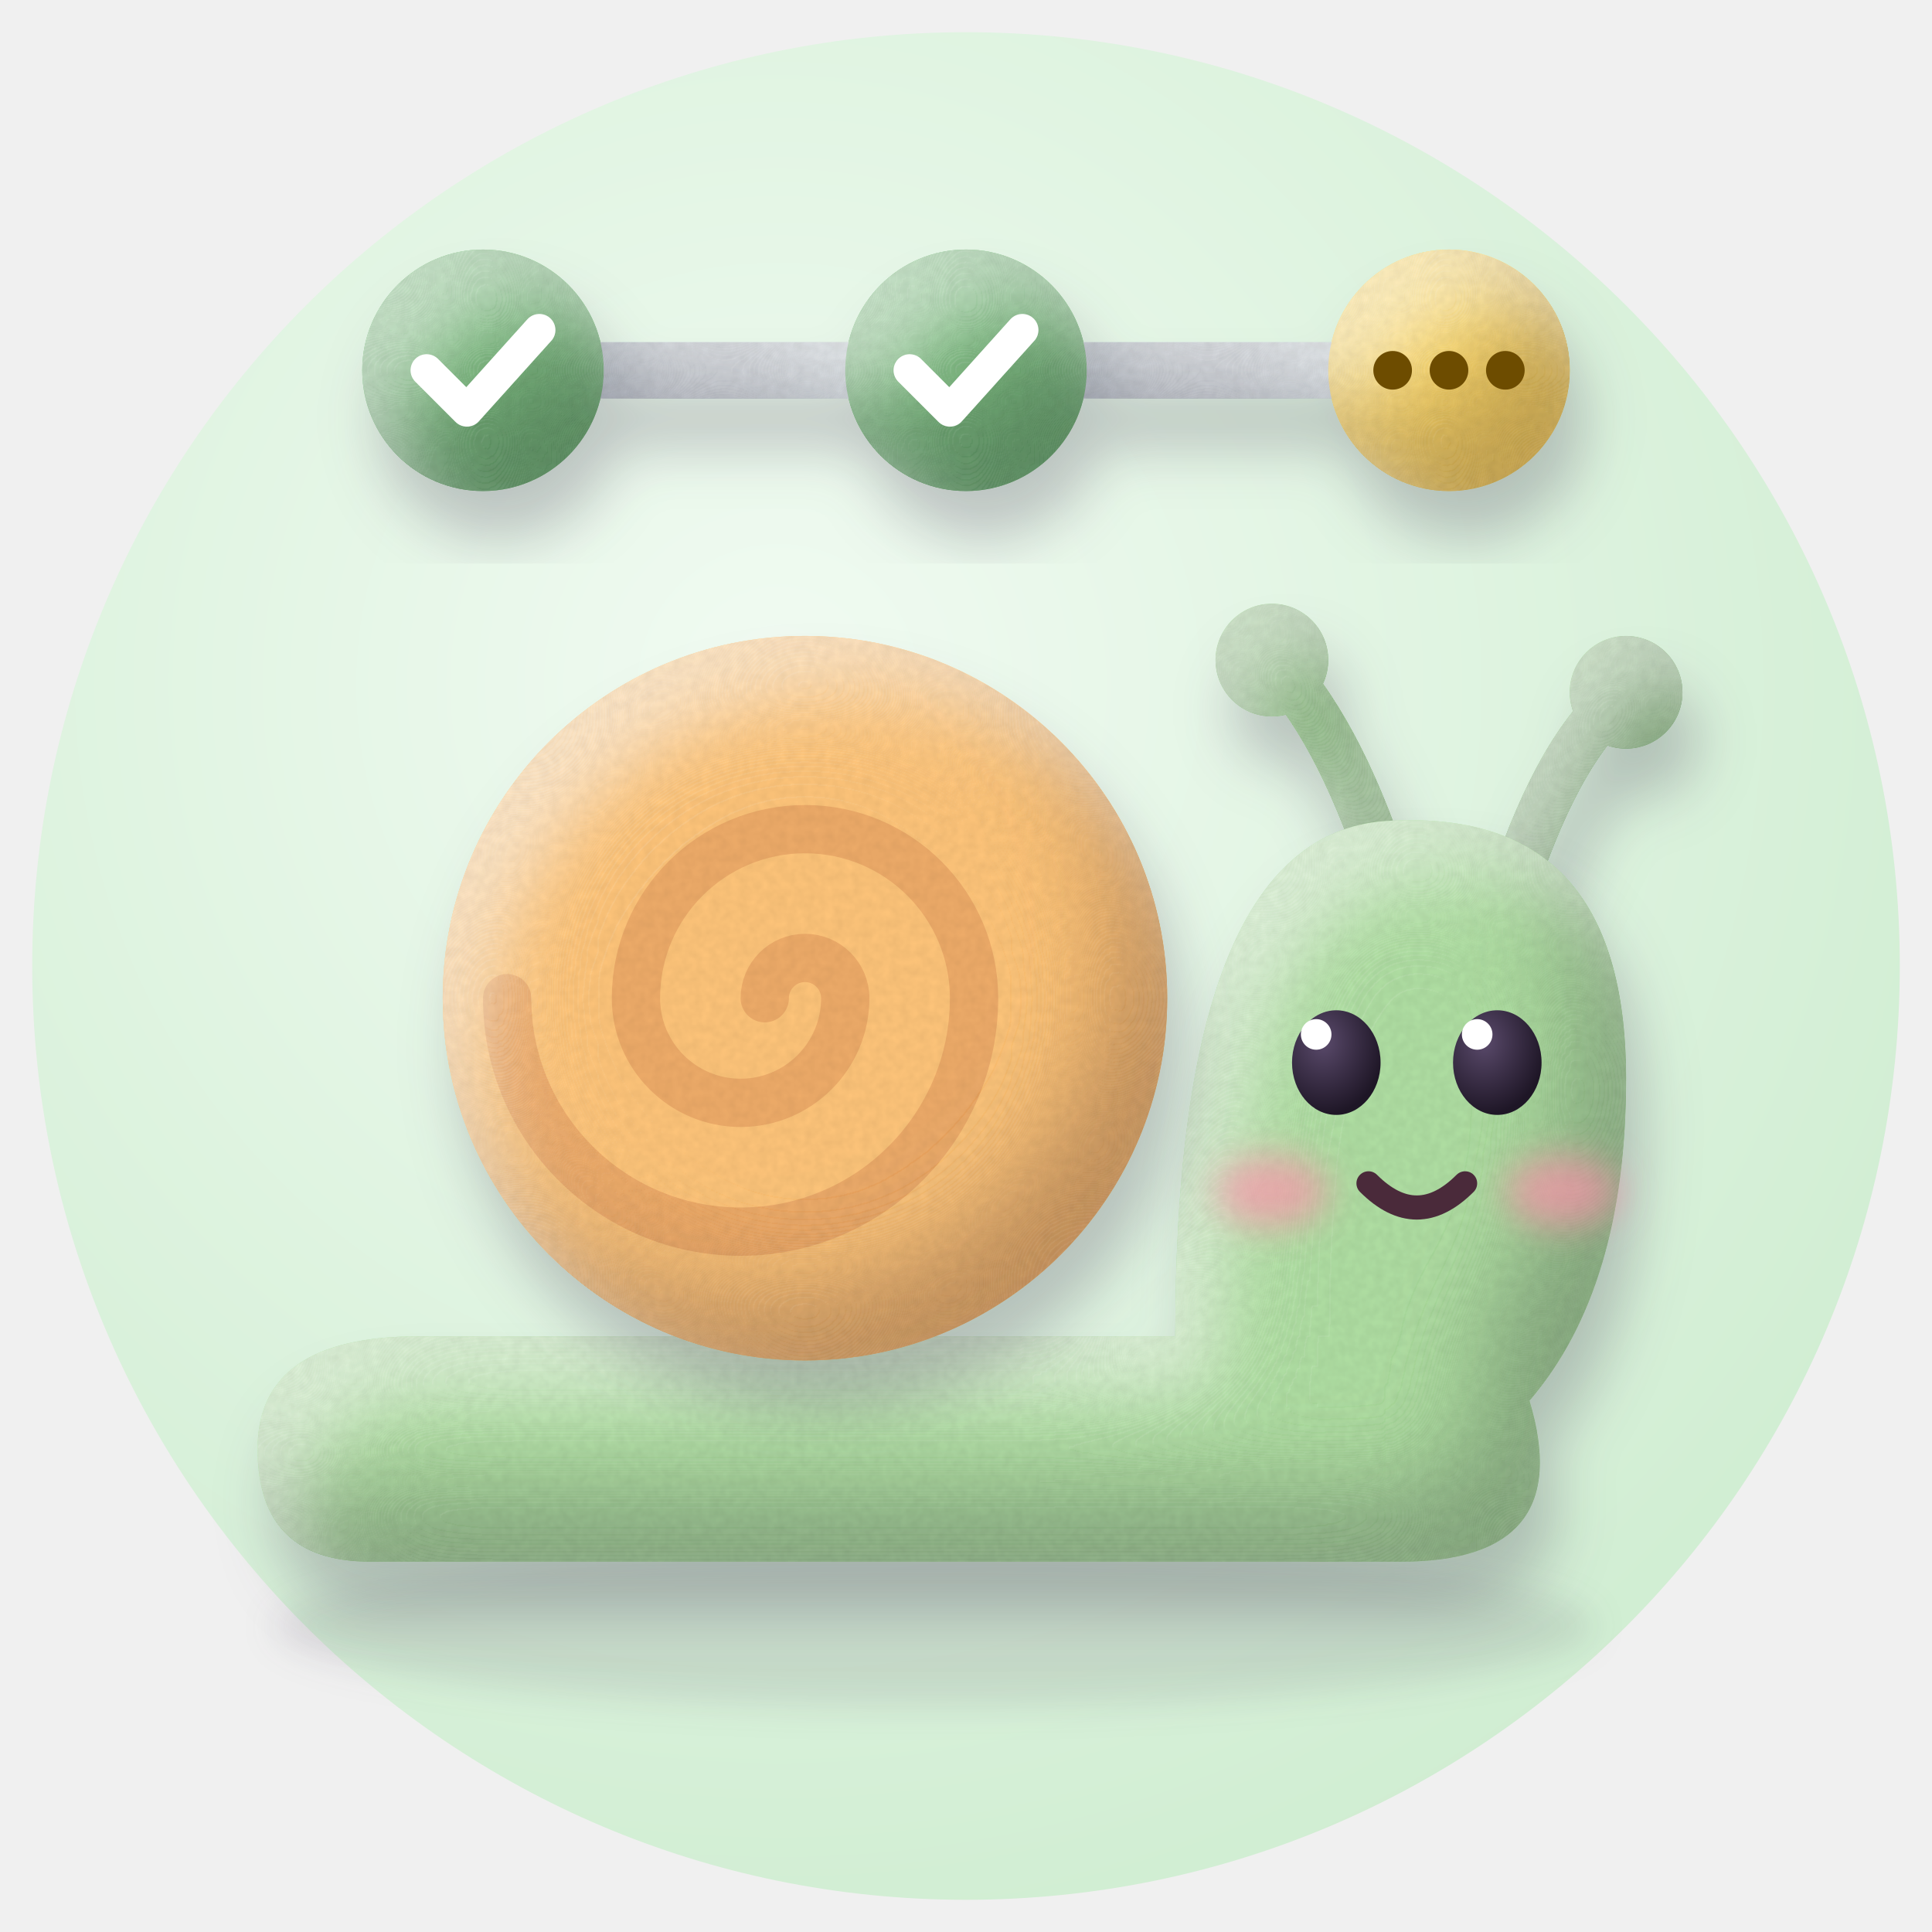
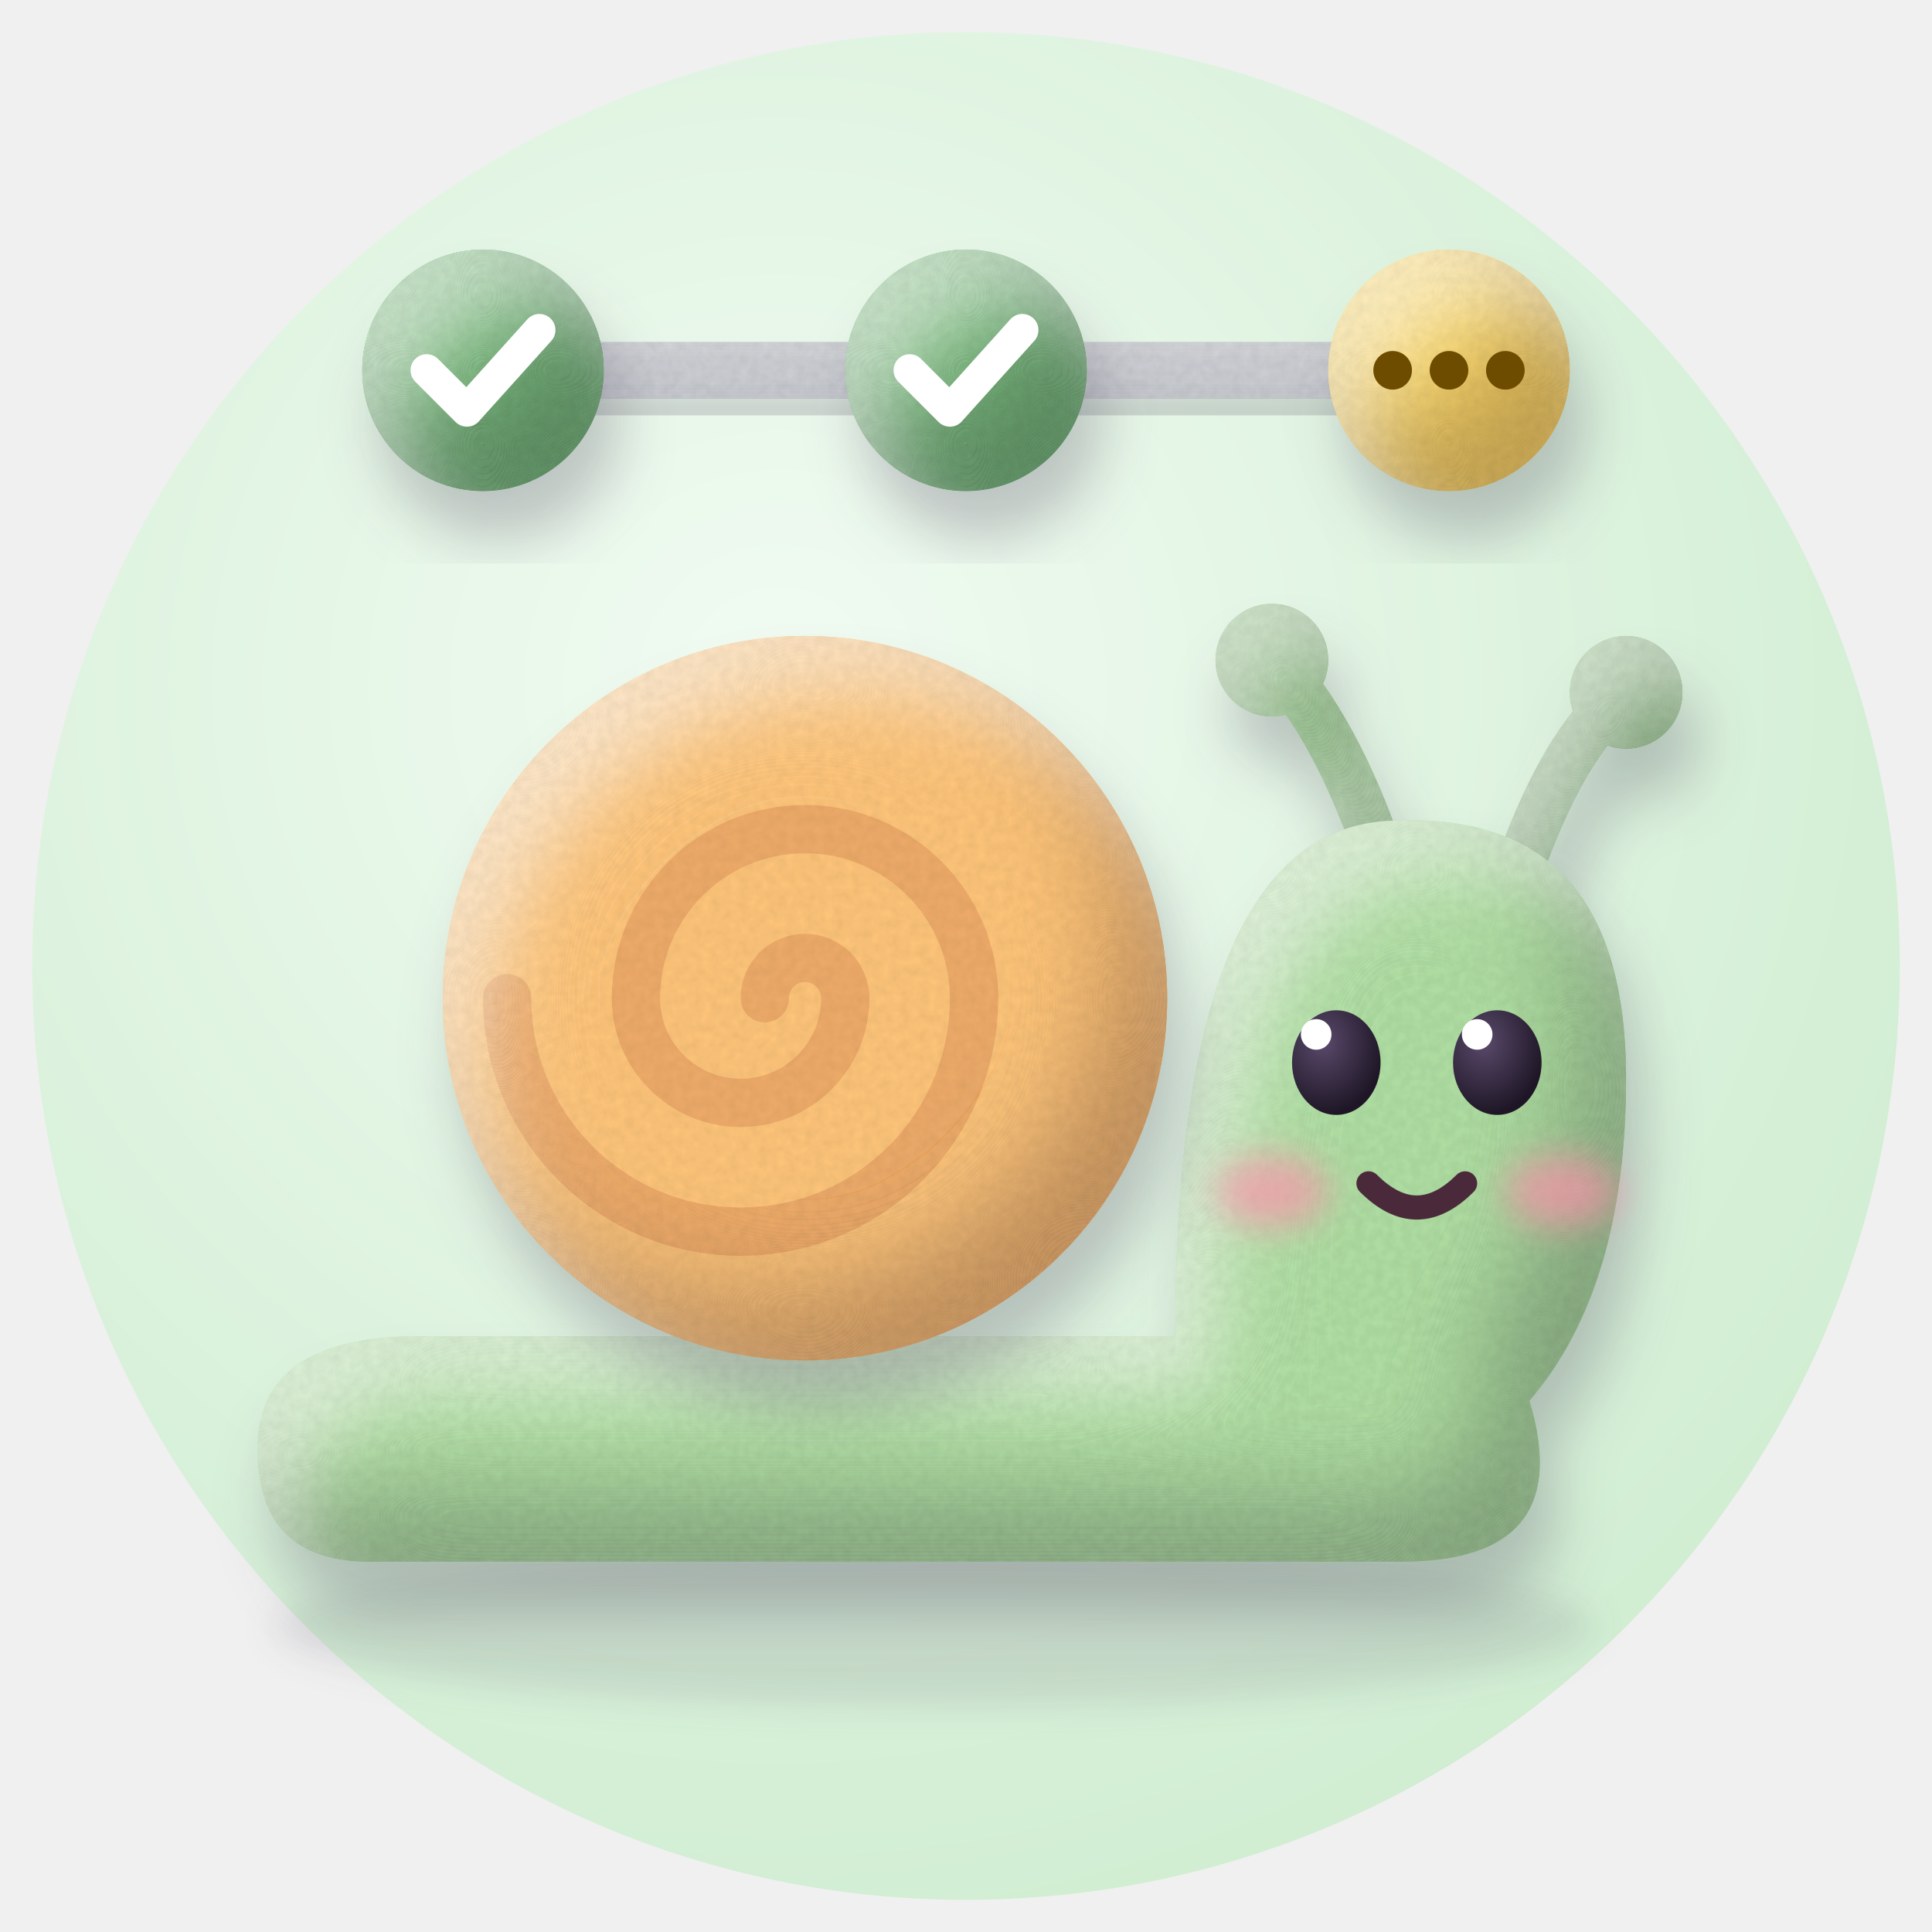
<svg xmlns="http://www.w3.org/2000/svg" viewBox="0 0 240 240" role="img" aria-labelledby="title">
  <defs>
    <filter id="clay" x="-30%" y="-30%" width="160%" height="160%" color-interpolation-filters="sRGB">
      <feGaussianBlur in="SourceAlpha" stdDeviation="3.5" result="dropBlur" />
      <feOffset in="dropBlur" dx="2" dy="6" result="dropOffset" />
      <feFlood flood-color="#3b2f4a" flood-opacity="0.25" />
      <feComposite in2="dropOffset" operator="in" result="drop" />
      <feOffset in="SourceAlpha" dx="-7" dy="-9" result="upLeft" />
      <feGaussianBlur in="upLeft" stdDeviation="6" result="upLeftBlur" />
      <feComposite in="SourceAlpha" in2="upLeftBlur" operator="arithmetic" k2="1" k3="-1" result="shadowMask" />
      <feFlood flood-color="#2a1f35" flood-opacity="0.32" />
      <feComposite in2="shadowMask" operator="in" result="innerShadow" />
      <feOffset in="SourceAlpha" dx="5" dy="7" result="downRight" />
      <feGaussianBlur in="downRight" stdDeviation="4" result="downRightBlur" />
      <feComposite in="SourceAlpha" in2="downRightBlur" operator="arithmetic" k2="1" k3="-1" result="lightMask" />
      <feFlood flood-color="#ffffff" flood-opacity="0.45" />
      <feComposite in2="lightMask" operator="in" result="innerLight" />
      <feGaussianBlur in="SourceAlpha" stdDeviation="8" result="bump" />
      <feSpecularLighting in="bump" surfaceScale="8" specularConstant="0.9" specularExponent="16" lighting-color="#ffffff" result="spec">
        <feDistantLight azimuth="225" elevation="48" />
      </feSpecularLighting>
      <feComposite in="spec" in2="SourceAlpha" operator="in" result="shine" />
      <feTurbulence type="fractalNoise" baseFrequency="0.85" numOctaves="2" seed="7" result="noise" />
      <feColorMatrix in="noise" type="matrix" values="0 0 0 0 0  0 0 0 0 0  0 0 0 0 0  0 0 0 0.07 0" result="grain" />
      <feComposite in="grain" in2="SourceAlpha" operator="in" result="texture" />
      <feMerge>
        <feMergeNode in="drop" />
        <feMergeNode in="SourceGraphic" />
        <feMergeNode in="innerShadow" />
        <feMergeNode in="innerLight" />
        <feMergeNode in="shine" />
        <feMergeNode in="texture" />
      </feMerge>
    </filter>
    <filter id="soft" x="-50%" y="-50%" width="200%" height="200%">
      <feGaussianBlur stdDeviation="2.2" />
    </filter>
    <radialGradient id="eye" cx="35%" cy="30%" r="70%">
      <stop offset="0" stop-color="#5a4a6b" />
      <stop offset="1" stop-color="#1e1626" />
    </radialGradient>
    <radialGradient id="bg" cx="40%" cy="35%" r="75%">
      <stop offset="0" stop-color="#f1fbf2" />
      <stop offset="1" stop-color="#cdeccf" />
    </radialGradient>
  </defs>
  <circle class="backdrop" cx="120" cy="120" r="116" fill="url(#bg)" />
  <ellipse class="backdrop" cx="116" cy="202" rx="82" ry="10" fill="#3b2f4a" opacity="0.12" filter="url(#soft)" />
  <g filter="url(#clay)">
-     <path d="M60 46 H180" stroke="#b0bec5" stroke-width="7" stroke-linecap="round" />
+     <rect x="56.5" y="42.5" width="127" height="7" rx="3.5" fill="#b0bec5" />
+   </g>
+   <g class="act-pop" filter="url(#clay)">
    <circle cx="60" cy="46" r="15" fill="#43a047" />
+   </g>
+   <g class="act-pop act-d1" filter="url(#clay)">
    <circle cx="120" cy="46" r="15" fill="#43a047" />
+   </g>
+   <g class="act-pop act-d2" filter="url(#clay)">
    <circle cx="180" cy="46" r="15" fill="#ffca28" />
  </g>
-   <path d="M53 46 L58 51 L67 41 M113 46 L118 51 L127 41" fill="none" stroke="#fff" stroke-width="4" stroke-linecap="round" stroke-linejoin="round" />
-   <g fill="#6d4c00">
+   <path class="act-pop" d="M53 46 L58 51 L67 41" fill="none" stroke="#fff" stroke-width="4" stroke-linecap="round" stroke-linejoin="round" />
+   <path class="act-pop act-d1" d="M113 46 L118 51 L127 41" fill="none" stroke="#fff" stroke-width="4" stroke-linecap="round" stroke-linejoin="round" />
+   <g class="act-pop act-d2" fill="#6d4c00">
    <circle cx="173" cy="46" r="2.4" />
    <circle cx="180" cy="46" r="2.4" />
    <circle cx="187" cy="46" r="2.4" />
  </g>
  <g filter="url(#clay)">
    <path d="M172 108 Q166 90 158 82 M188 110 Q194 92 202 86" fill="none" stroke="#7cc46a" stroke-width="6" stroke-linecap="round" />
    <circle cx="158" cy="82" r="7" fill="#7cc46a" />
    <circle cx="202" cy="86" r="7" fill="#7cc46a" />
  </g>
  <g filter="url(#clay)">
    <path d="M46 194 Q32 194 32 180 Q32 166 52 166 L146 166 Q146 104 172 102 Q202 100 202 134 Q202 160 190 174 Q196 194 174 194 Z" fill="#8fd27c" />
  </g>
  <g filter="url(#clay)">
    <circle cx="100" cy="124" r="45" fill="#ffad42" />
    <path d="M100 124 m-5 0 a5 5 0 1 1 10 0 a13 13 0 1 1 -26 0 a21 21 0 1 1 42 0 a29 29 0 1 1 -58 0" fill="none" stroke="#e8892a" stroke-width="6" stroke-linecap="round" />
  </g>
  <ellipse class="cheek" cx="158" cy="148" rx="7" ry="4.5" fill="#ff8fab" opacity="0.65" filter="url(#soft)" />
  <ellipse class="cheek" cx="194" cy="148" rx="7" ry="4.5" fill="#ff8fab" opacity="0.65" filter="url(#soft)" />
  <g class="eye">
    <ellipse cx="166" cy="132" rx="5.5" ry="6.5" fill="url(#eye)" />
    <circle cx="163.5" cy="128.5" r="1.9" fill="#fff" />
  </g>
  <path class="eye-happy" opacity="0" d="M160.5 133.625 Q166 126.15 171.5 133.625" fill="none" stroke="#2a1f35" stroke-width="2.6" stroke-linecap="round" />
  <g class="eye">
    <ellipse cx="186" cy="132" rx="5.5" ry="6.5" fill="url(#eye)" />
    <circle cx="183.5" cy="128.5" r="1.9" fill="#fff" />
  </g>
  <path class="eye-happy" opacity="0" d="M180.5 133.625 Q186 126.15 191.5 133.625" fill="none" stroke="#2a1f35" stroke-width="2.6" stroke-linecap="round" />
  <g class="mouth">
    <path d="M170 147 Q176 153 182 147" fill="none" stroke="#4a2a3a" stroke-width="3" stroke-linecap="round" />
  </g>
  <g class="mouth-happy" opacity="0">
    <path d="M170.0 147.0 Q176.0 159.6 182.0 147.0 Z" fill="#4a2a3a" stroke="#4a2a3a" stroke-width="1.8" stroke-linejoin="round" />
    <ellipse cx="176.0" cy="152.3" rx="2.4" ry="2.3" fill="#ff7d96" />
  </g>
</svg>
